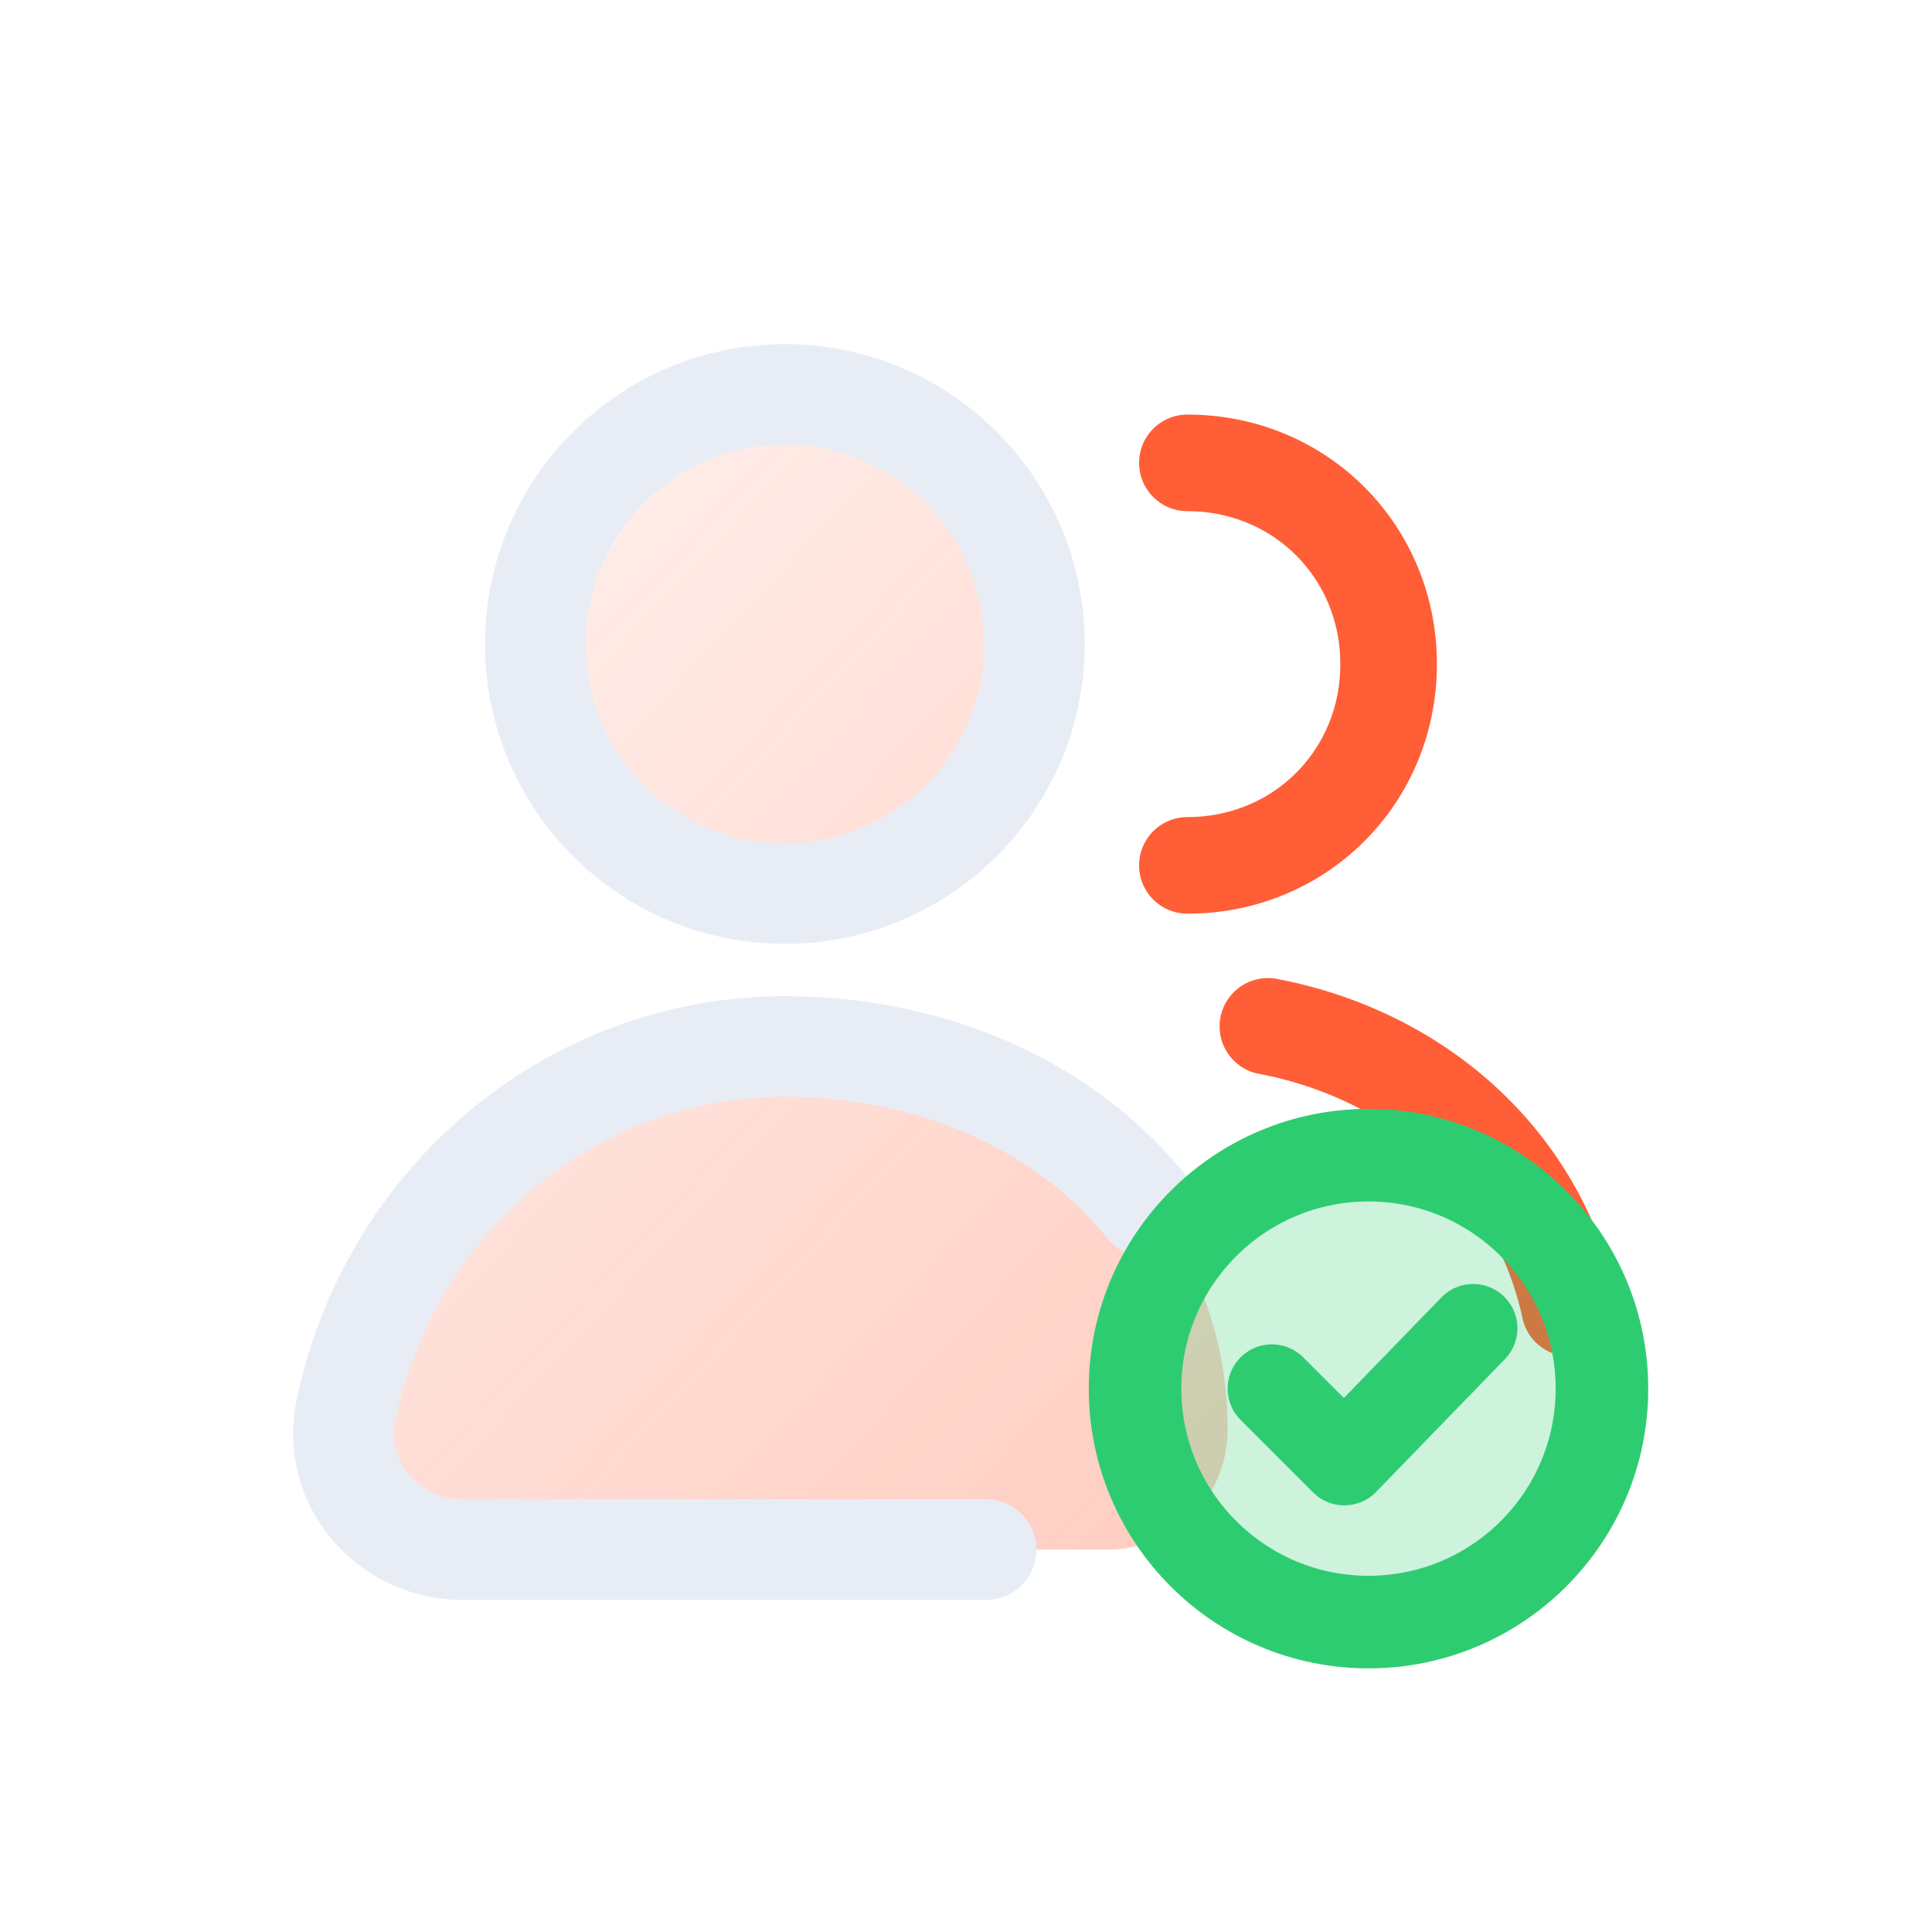
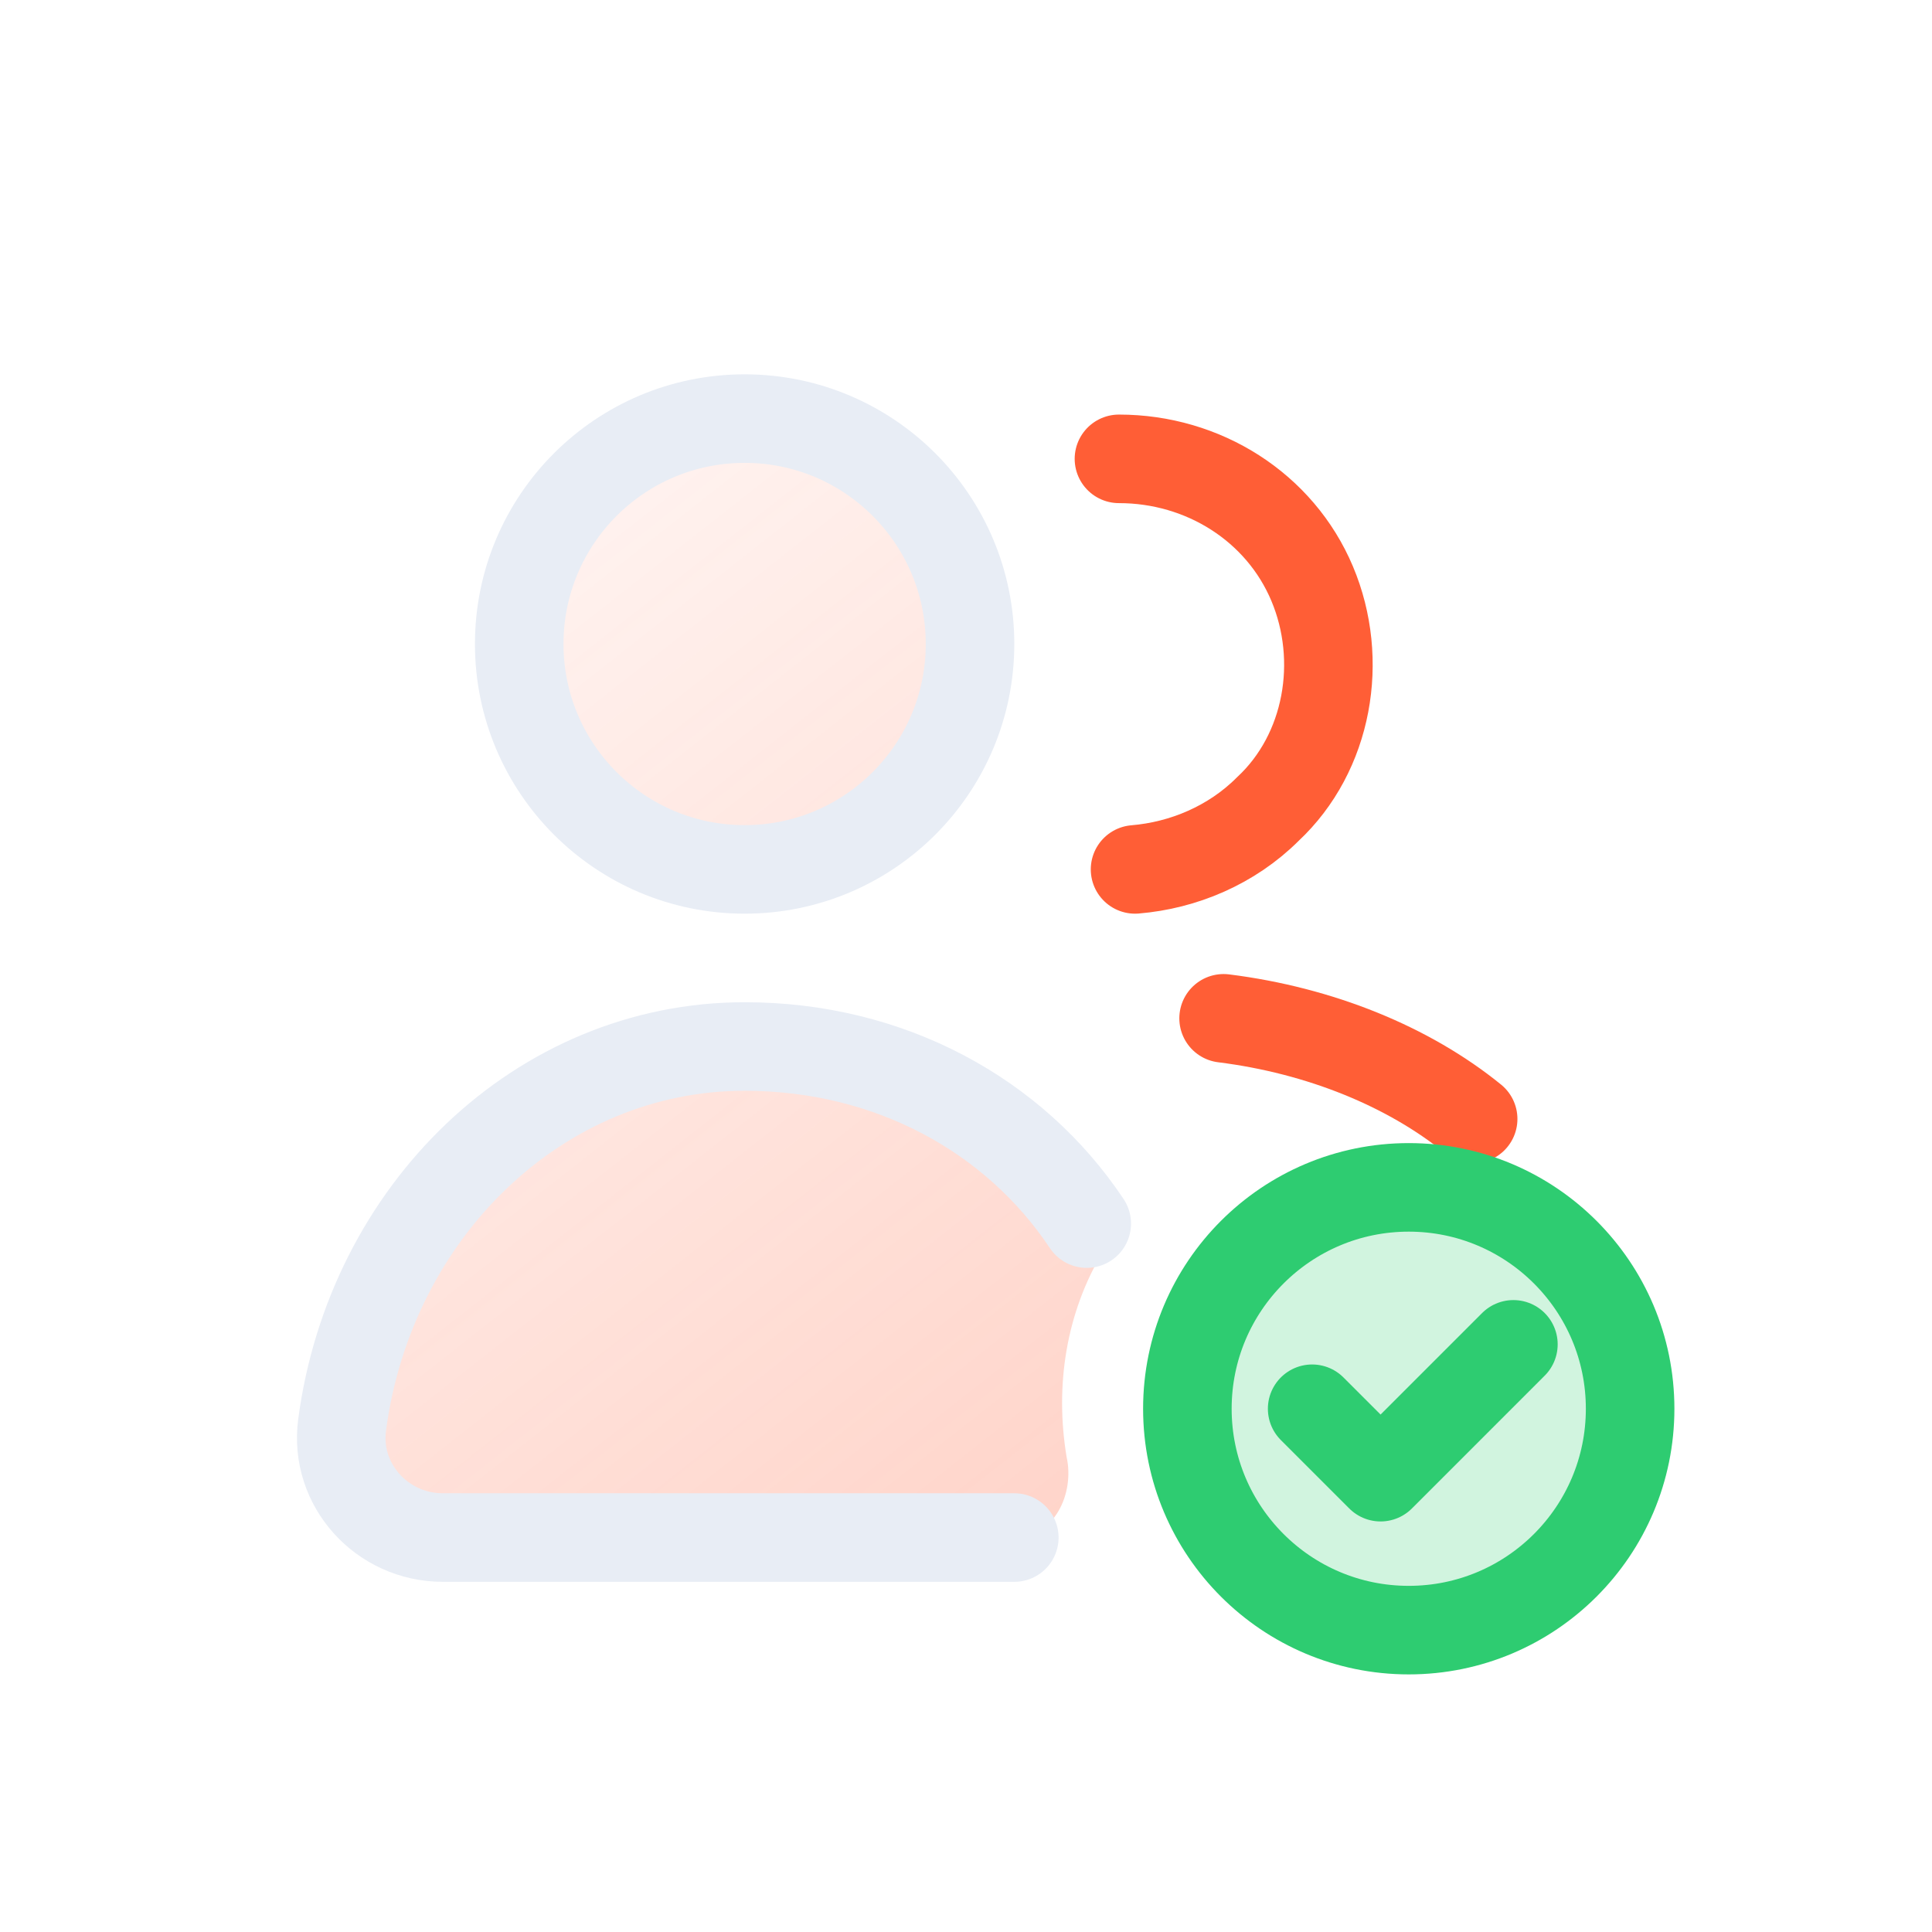
<svg xmlns="http://www.w3.org/2000/svg" viewBox="0 0 48 48" fill="none">
  <defs>
-     <linearGradient id="qa-members-blush" x1="9" y1="11" x2="39" y2="39" gradientUnits="userSpaceOnUse">
-       <stop offset="0" stop-color="#FF5E36" stop-opacity="0.08" />
-       <stop offset="1" stop-color="#FF5E36" stop-opacity="0.36" />
+     <linearGradient id="qa-members-blush" x1="8" y1="10" x2="30" y2="38" gradientUnits="userSpaceOnUse">
+       <stop offset="0" stop-color="#FF5E36" stop-opacity="0.04" />
+       <stop offset="1" stop-color="#FF5E36" stop-opacity="0.28" />
    </linearGradient>
  </defs>
-   <circle cx="19.5" cy="16" r="6.2" fill="url(#qa-members-blush)" stroke="#E8EDF5" stroke-width="2.5" />
-   <path d="M8.5 35.5C8.5 29.8 13.4 26 19.5 26C25.6 26 30.5 29.8 30.5 35.5C30.5 37.2 29.2 38.5 27.5 38.5H11.5C9.8 38.5 8.5 37.2 8.5 35.5Z" fill="url(#qa-members-blush)" />
-   <path d="M24.5 38.5H11.5C9.6 38.5 8.2 36.8 8.6 35C9.7 29.8 14.2 26 19.5 26C23.2 26 26.5 27.5 28.5 30" stroke="#E8EDF5" stroke-width="2.5" stroke-linecap="round" />
-   <path d="M29.5 11.5C32.3 11.5 34.5 13.7 34.5 16.5C34.5 19.3 32.3 21.5 29.5 21.5" stroke="#FF5E36" stroke-width="2.4" stroke-linecap="round" />
-   <path d="M31.5 25.5C35.2 26.2 38.2 28.8 39 32.5" stroke="#FF5E36" stroke-width="2.4" stroke-linecap="round" />
-   <circle cx="34" cy="34.5" r="5.8" fill="#2ECC71" fill-opacity="0.24" stroke="#2ECC71" stroke-width="2.3" />
-   <path d="M31.6 34.5L33.4 36.3L36.6 33" stroke="#2ECC71" stroke-width="2.2" stroke-linecap="round" stroke-linejoin="round" />
+   <path d="M27.8 11.4C29.9 11.4 31.8 12.6 32.6 14.5C33.4 16.4 33 18.7 31.5 20.1C30.6 21 29.4 21.5 28.2 21.6" stroke="#FF5E36" stroke-width="2.2" stroke-linecap="round" />
+   <path d="M30.4 25.3C32.8 25.6 35 26.5 36.6 27.8" stroke="#FF5E36" stroke-width="2.2" stroke-linecap="round" />
+   <circle cx="18.5" cy="16" r="5.6" fill="url(#qa-members-blush)" />
+   <path d="M8.5 35.8C8.5 30.2 12.9 26 18.5 26C22.4 26 25.8 28 27.4 31.1C26.5 32.6 26.2 34.4 26.5 36.2C26.7 37.1 26.2 38.2 25.2 38.2H11C9.6 38.2 8.5 37.1 8.5 35.8Z" fill="url(#qa-members-blush)" />
+   <circle cx="18.5" cy="16" r="5.6" stroke="#E8EDF5" stroke-width="2.2" />
+   <path d="M25.2 38.2H11C9.5 38.2 8.3 36.9 8.5 35.4C9.2 30.1 13.4 26 18.5 26C22.1 26 25.2 27.7 27 30.4" stroke="#E8EDF5" stroke-width="2.2" stroke-linecap="round" stroke-linejoin="round" />
+   <circle cx="35" cy="35" r="5.5" fill="#2ECC71" fill-opacity="0.22" stroke="#2ECC71" stroke-width="2.2" />
+   <path d="M32.6 35L34.3 36.7L37.6 33.4" stroke="#2ECC71" stroke-width="2.2" stroke-linecap="round" stroke-linejoin="round" />
</svg>
